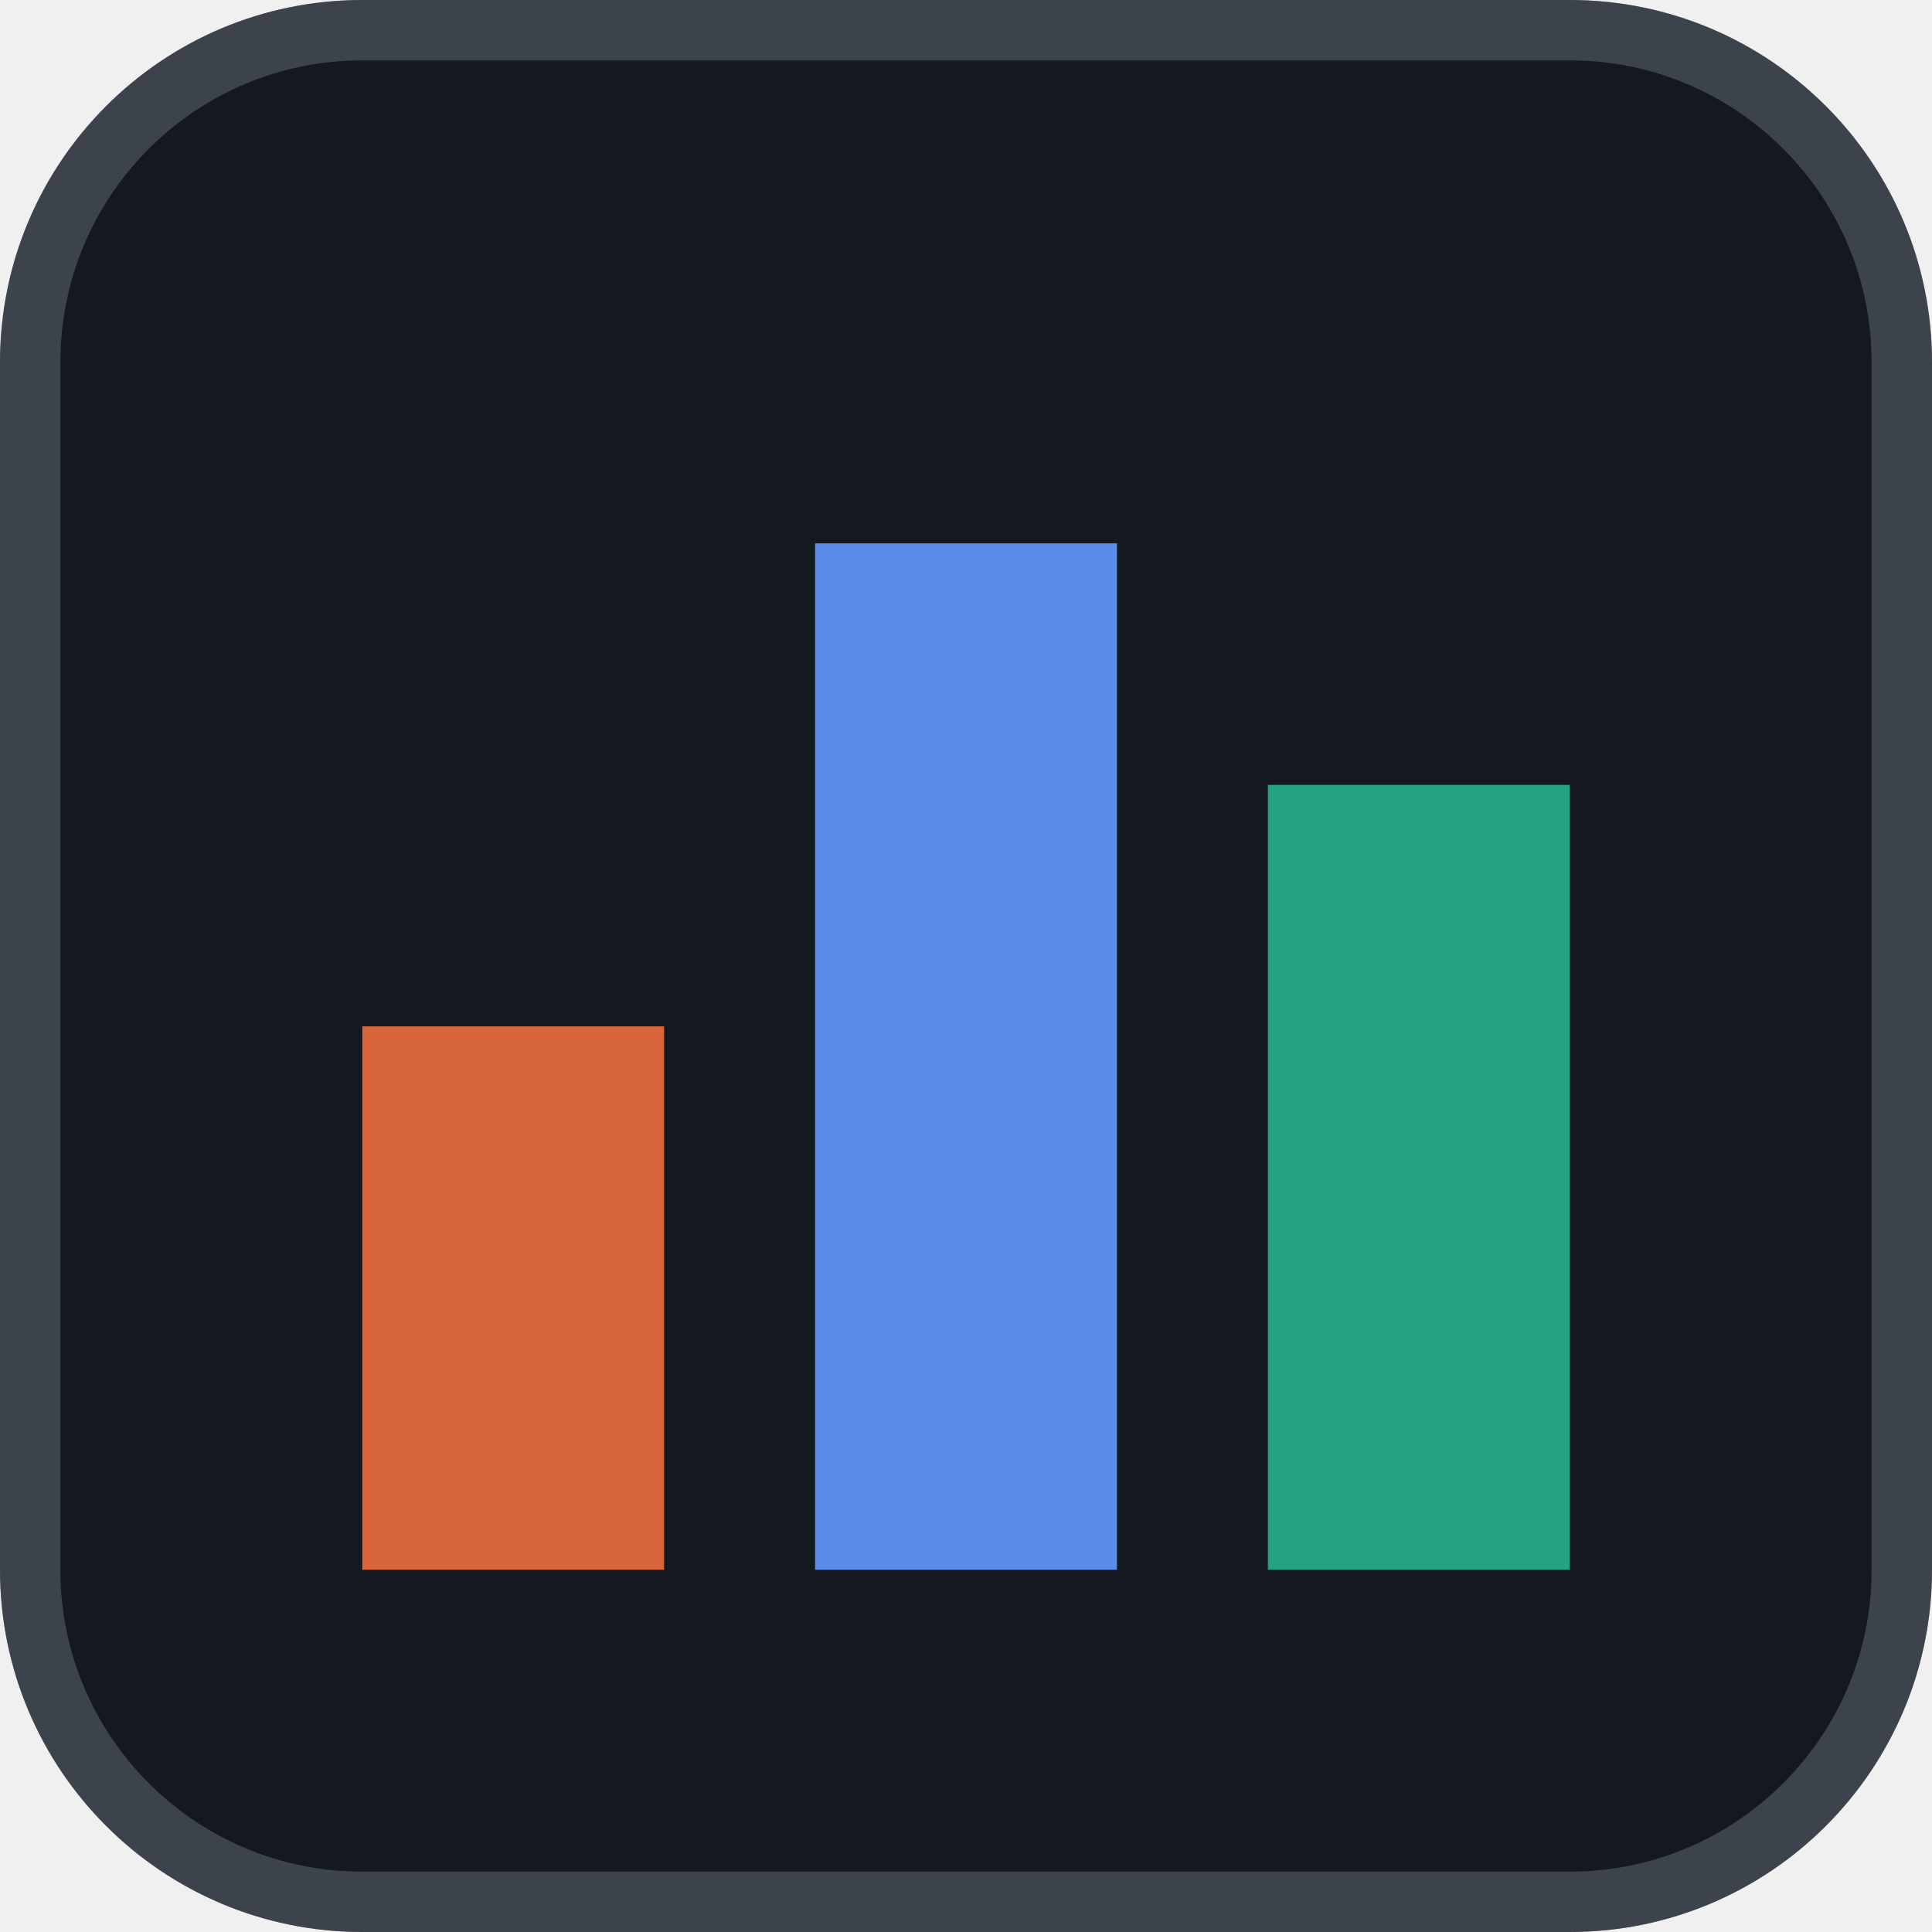
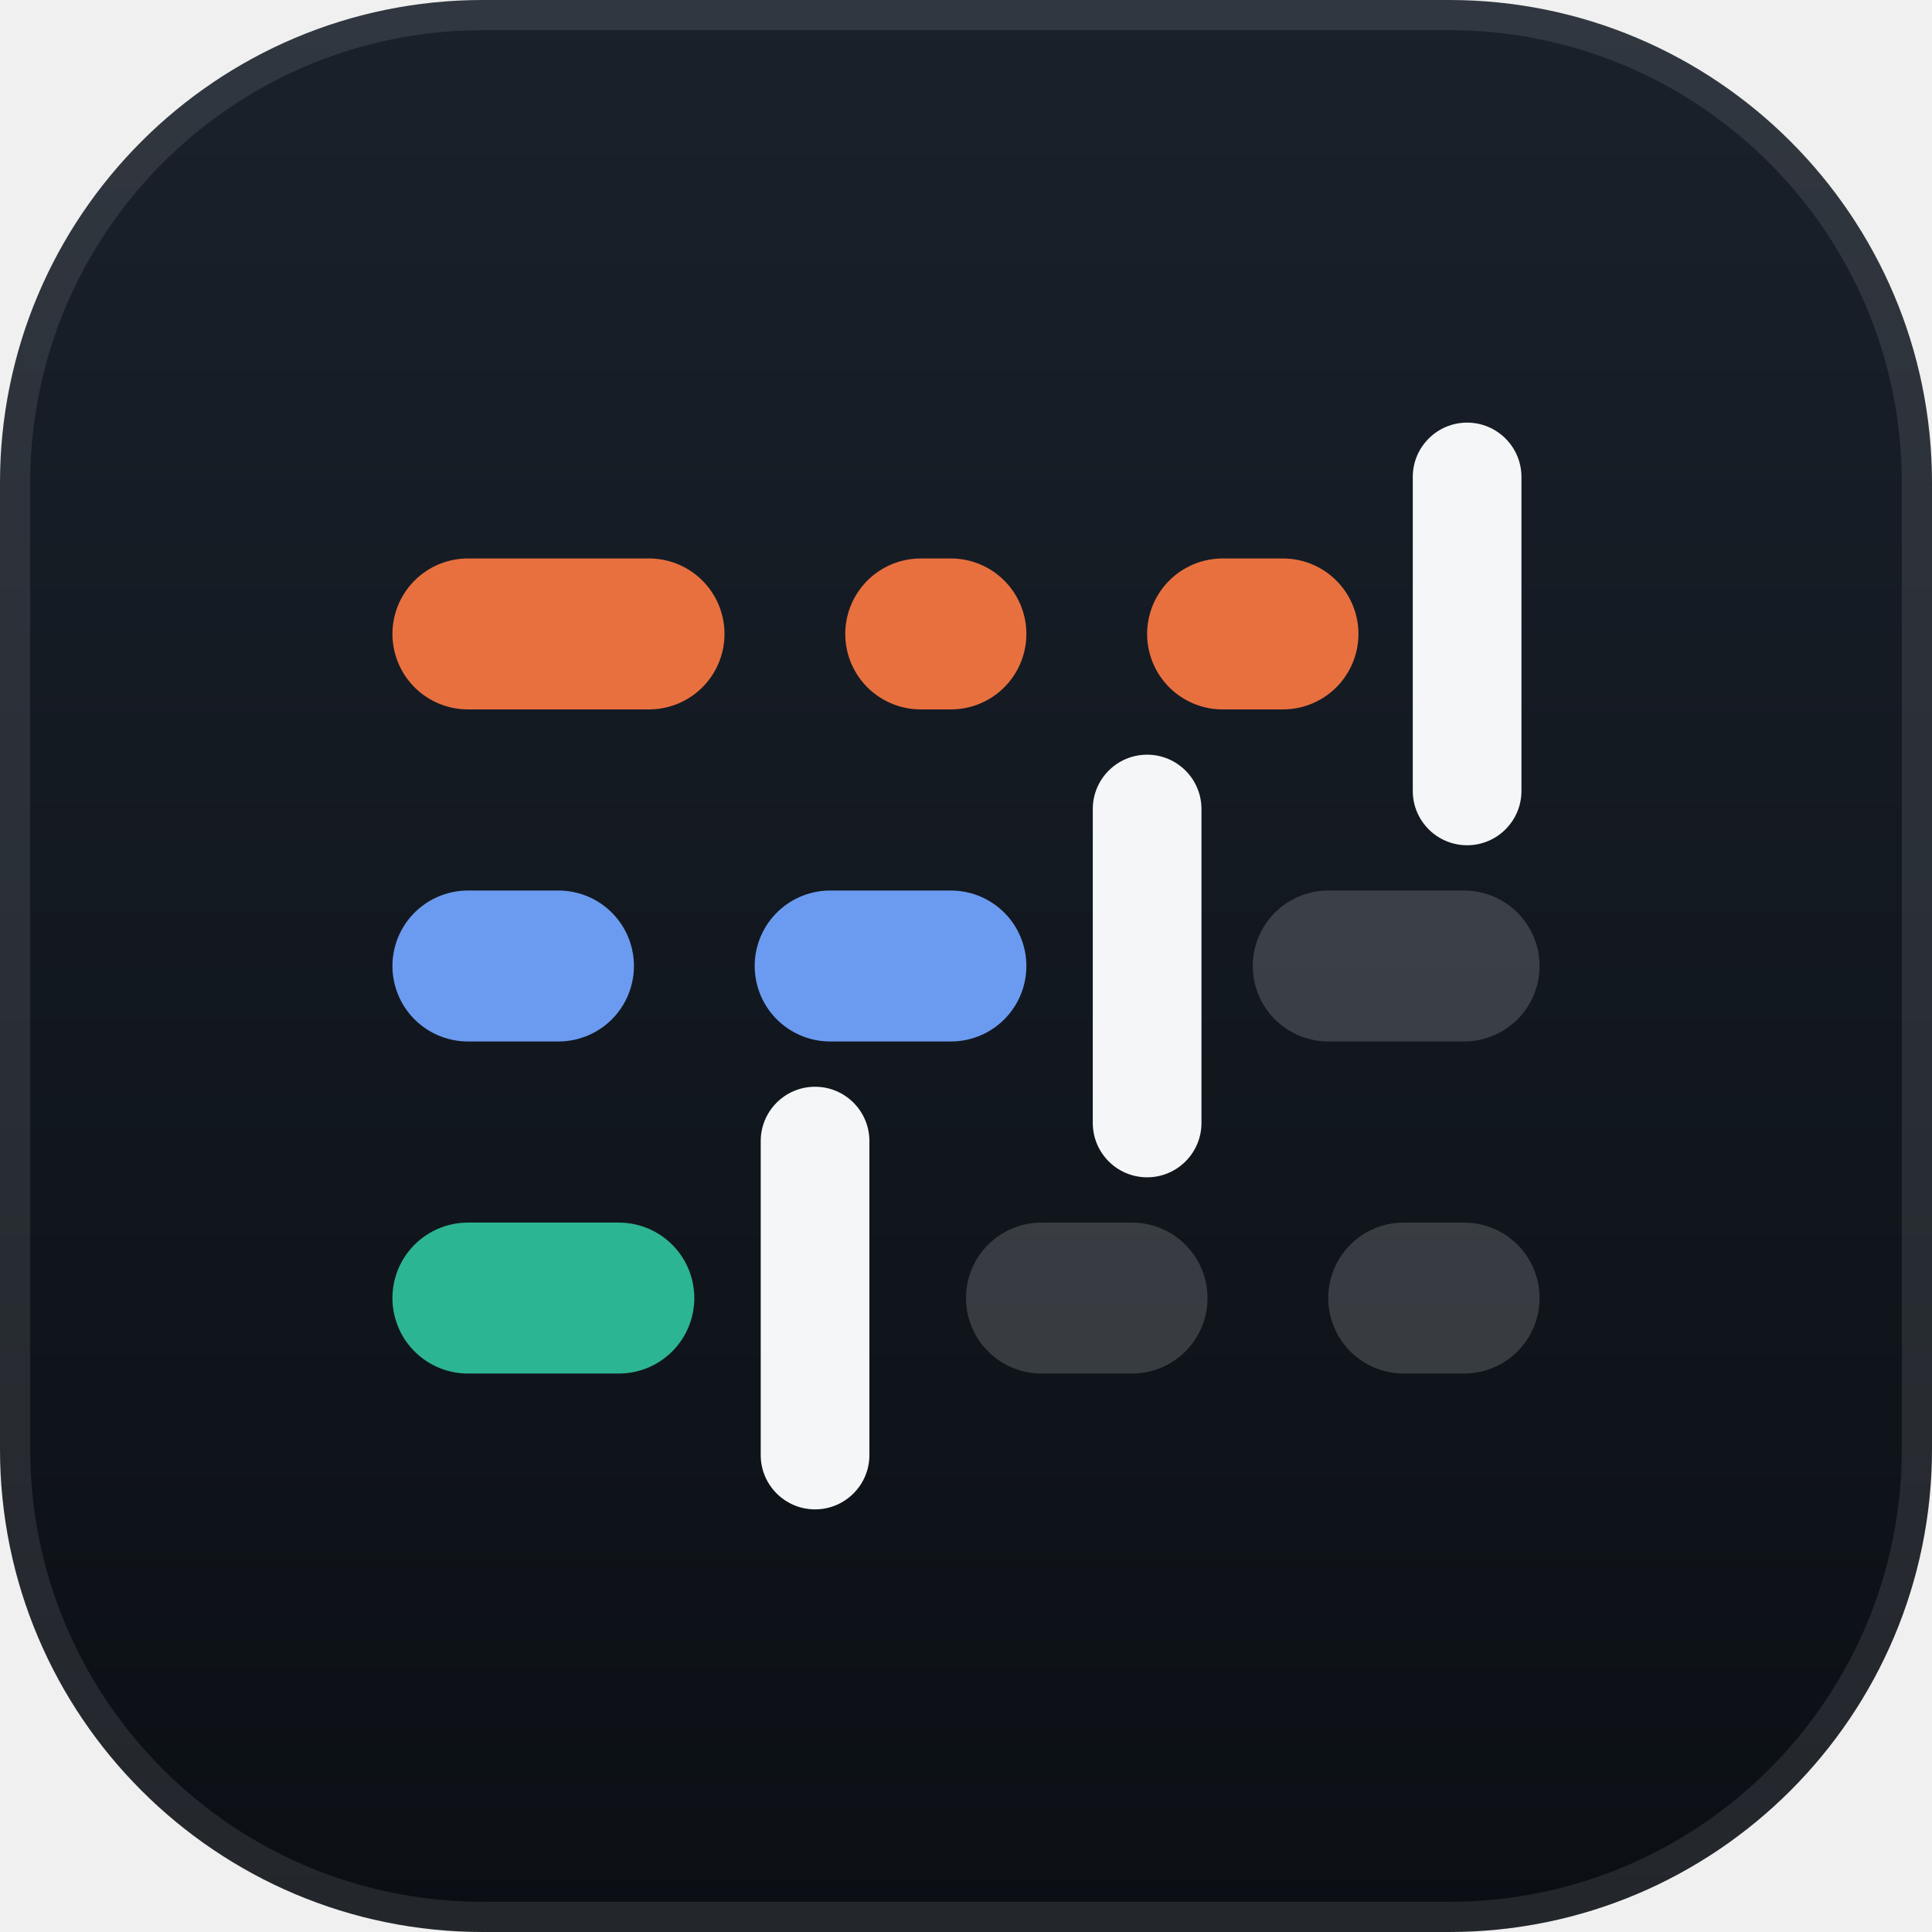
- <svg xmlns="http://www.w3.org/2000/svg" viewBox="0 0 32 32" role="img" aria-label="AI Bot Tracker">
-   <rect width="32" height="32" rx="6" fill="#14181f" />
-   <rect x=".5" y=".5" width="31" height="31" rx="5.5" fill="none" stroke="#8a93a0" stroke-opacity=".35" />
-   <rect x="6" y="17" width="5" height="9" fill="#d9663a" />
-   <rect x="13.5" y="9" width="5" height="17" fill="#5b8de8" />
-   <rect x="21" y="13" width="5" height="13" fill="#24a283" />
+ <svg xmlns="http://www.w3.org/2000/svg" viewBox="0 0 64 64" role="img" aria-label="AI Bot Tracker">
+   <defs>
+     <linearGradient id="g" x1="0" y1="0" x2="0" y2="1">
+       <stop offset="0" stop-color="#1a212b" />
+       <stop offset="1" stop-color="#0b0f14" />
+     </linearGradient>
+   </defs>
+   <rect width="64" height="64" rx="16" fill="url(#g)" />
+   <rect x=".5" y=".5" width="63" height="63" rx="15.5" fill="none" stroke="#fff" stroke-opacity=".1" />
+   <g fill="none" stroke-linecap="round" stroke-width="5">
+     <path d="M15.5 21H21.5M30.5 21H31.5M40.5 21H42.5" stroke="#e8703f" />
+     <path d="M15.5 32H18.5M27.5 32H31.5" stroke="#6b9bf0" />
+     <path d="M15.5 43H20.5" stroke="#2cb592" />
+     <path d="M44 32H48.5M34.5 43H37.5M46.5 43H48.5" stroke="#fff" stroke-opacity=".17" />
+   </g>
+   <g fill="#f4f6f8">
+     <rect x="46.8" y="14" width="3.6" height="14" rx="1.8" />
+     <rect x="36.2" y="25" width="3.6" height="14" rx="1.8" />
+     <rect x="25.2" y="36" width="3.6" height="14" rx="1.8" />
+   </g>
</svg>
